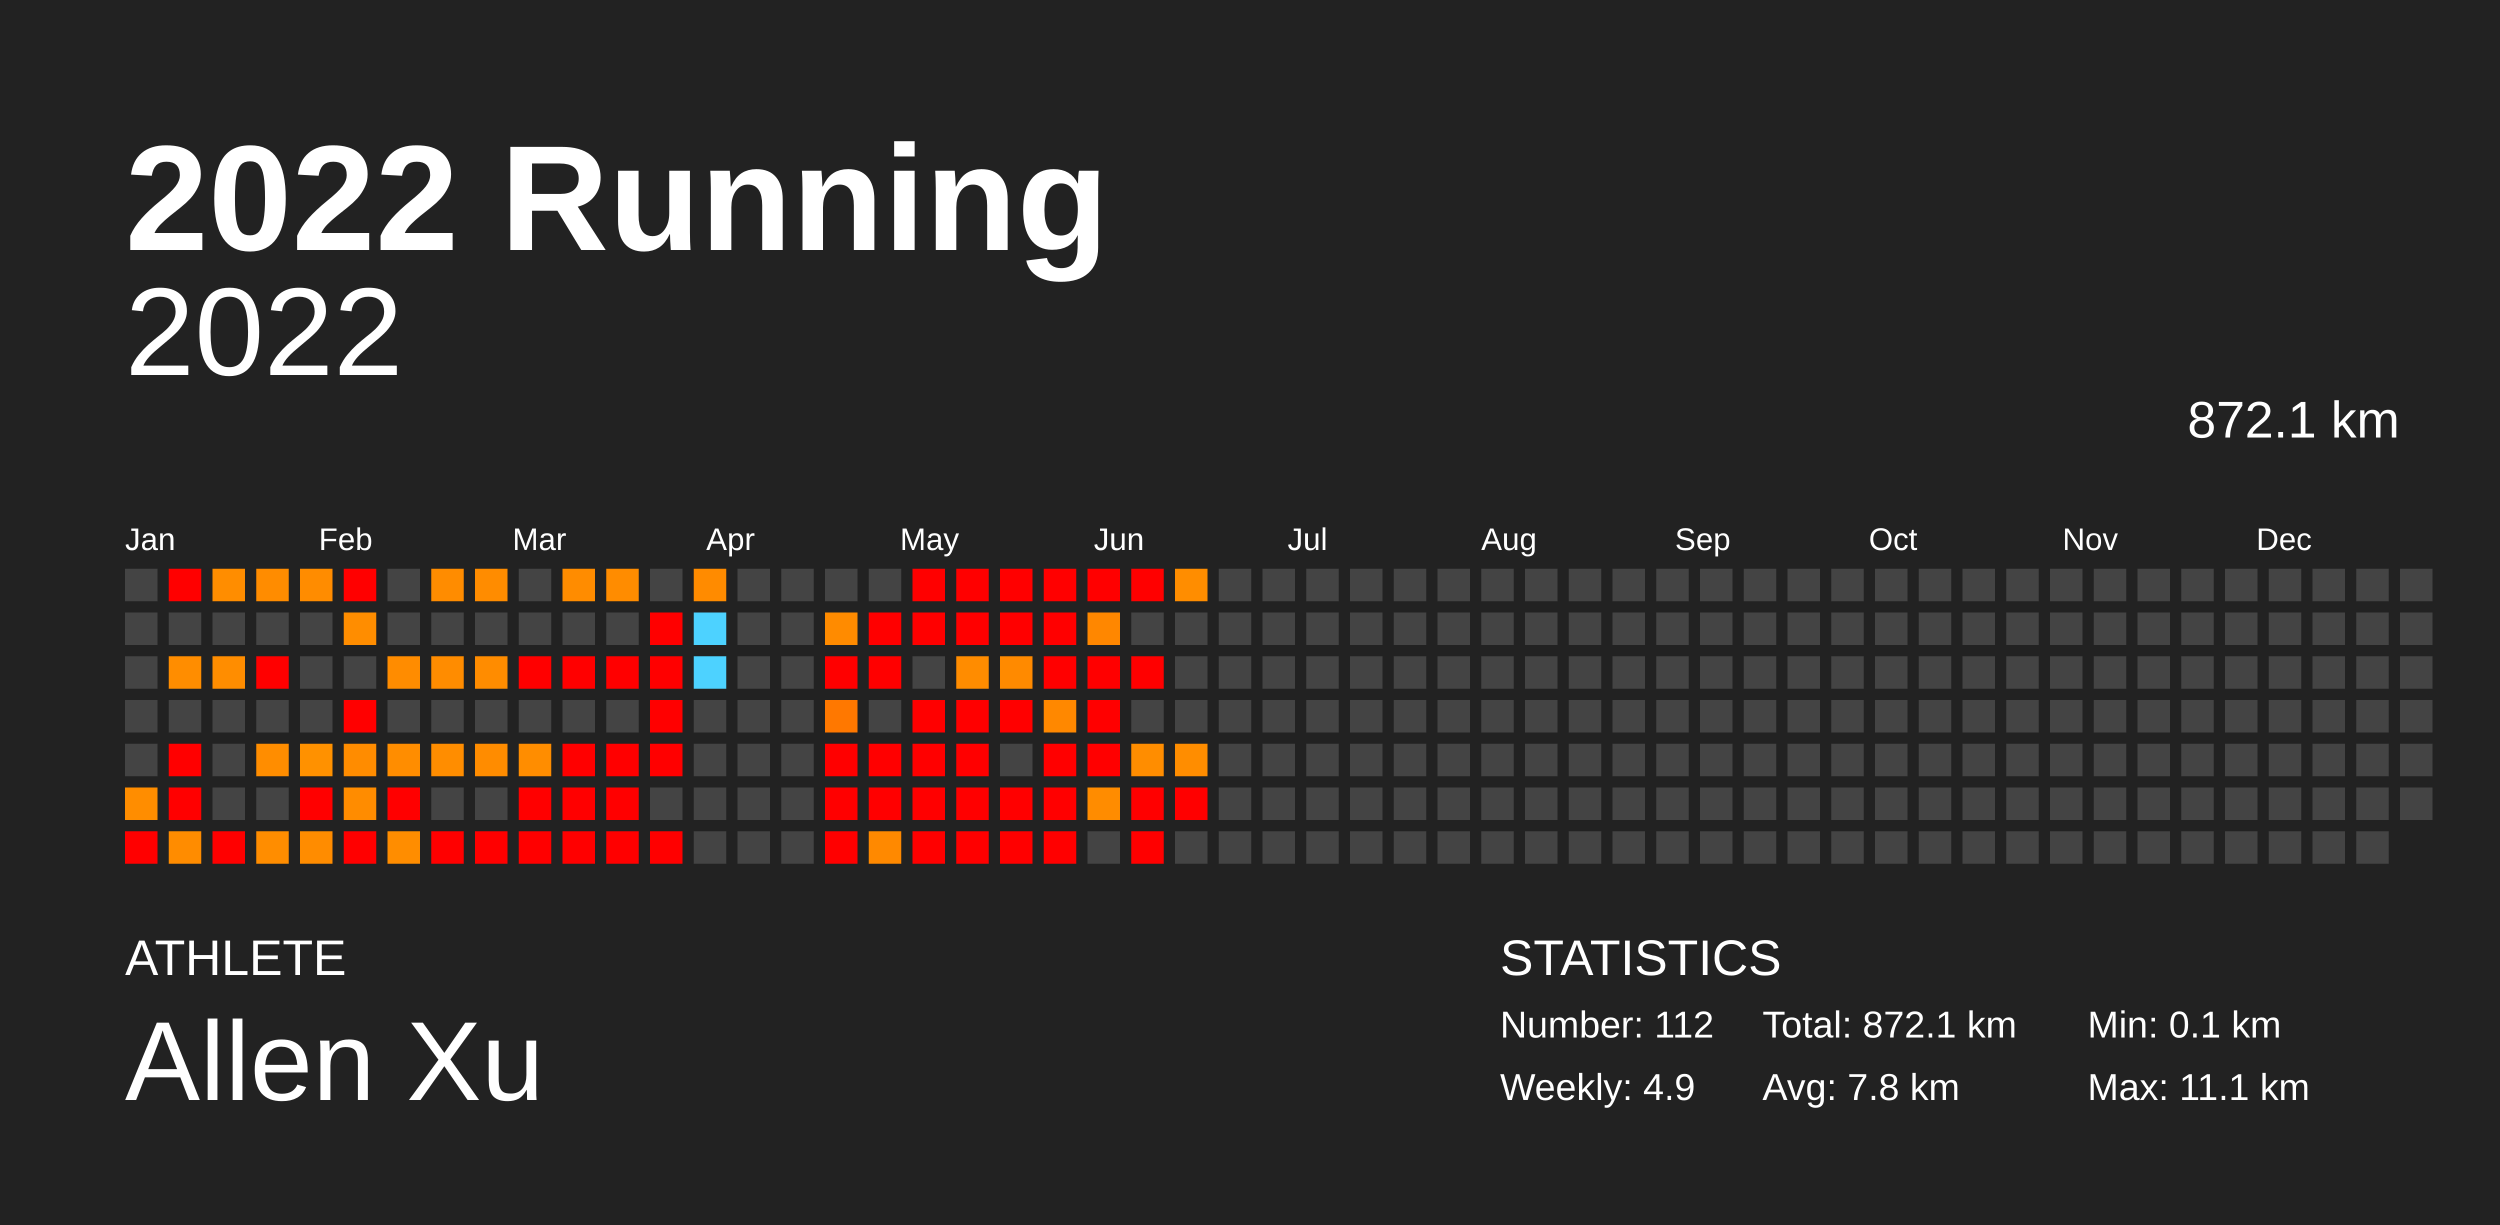
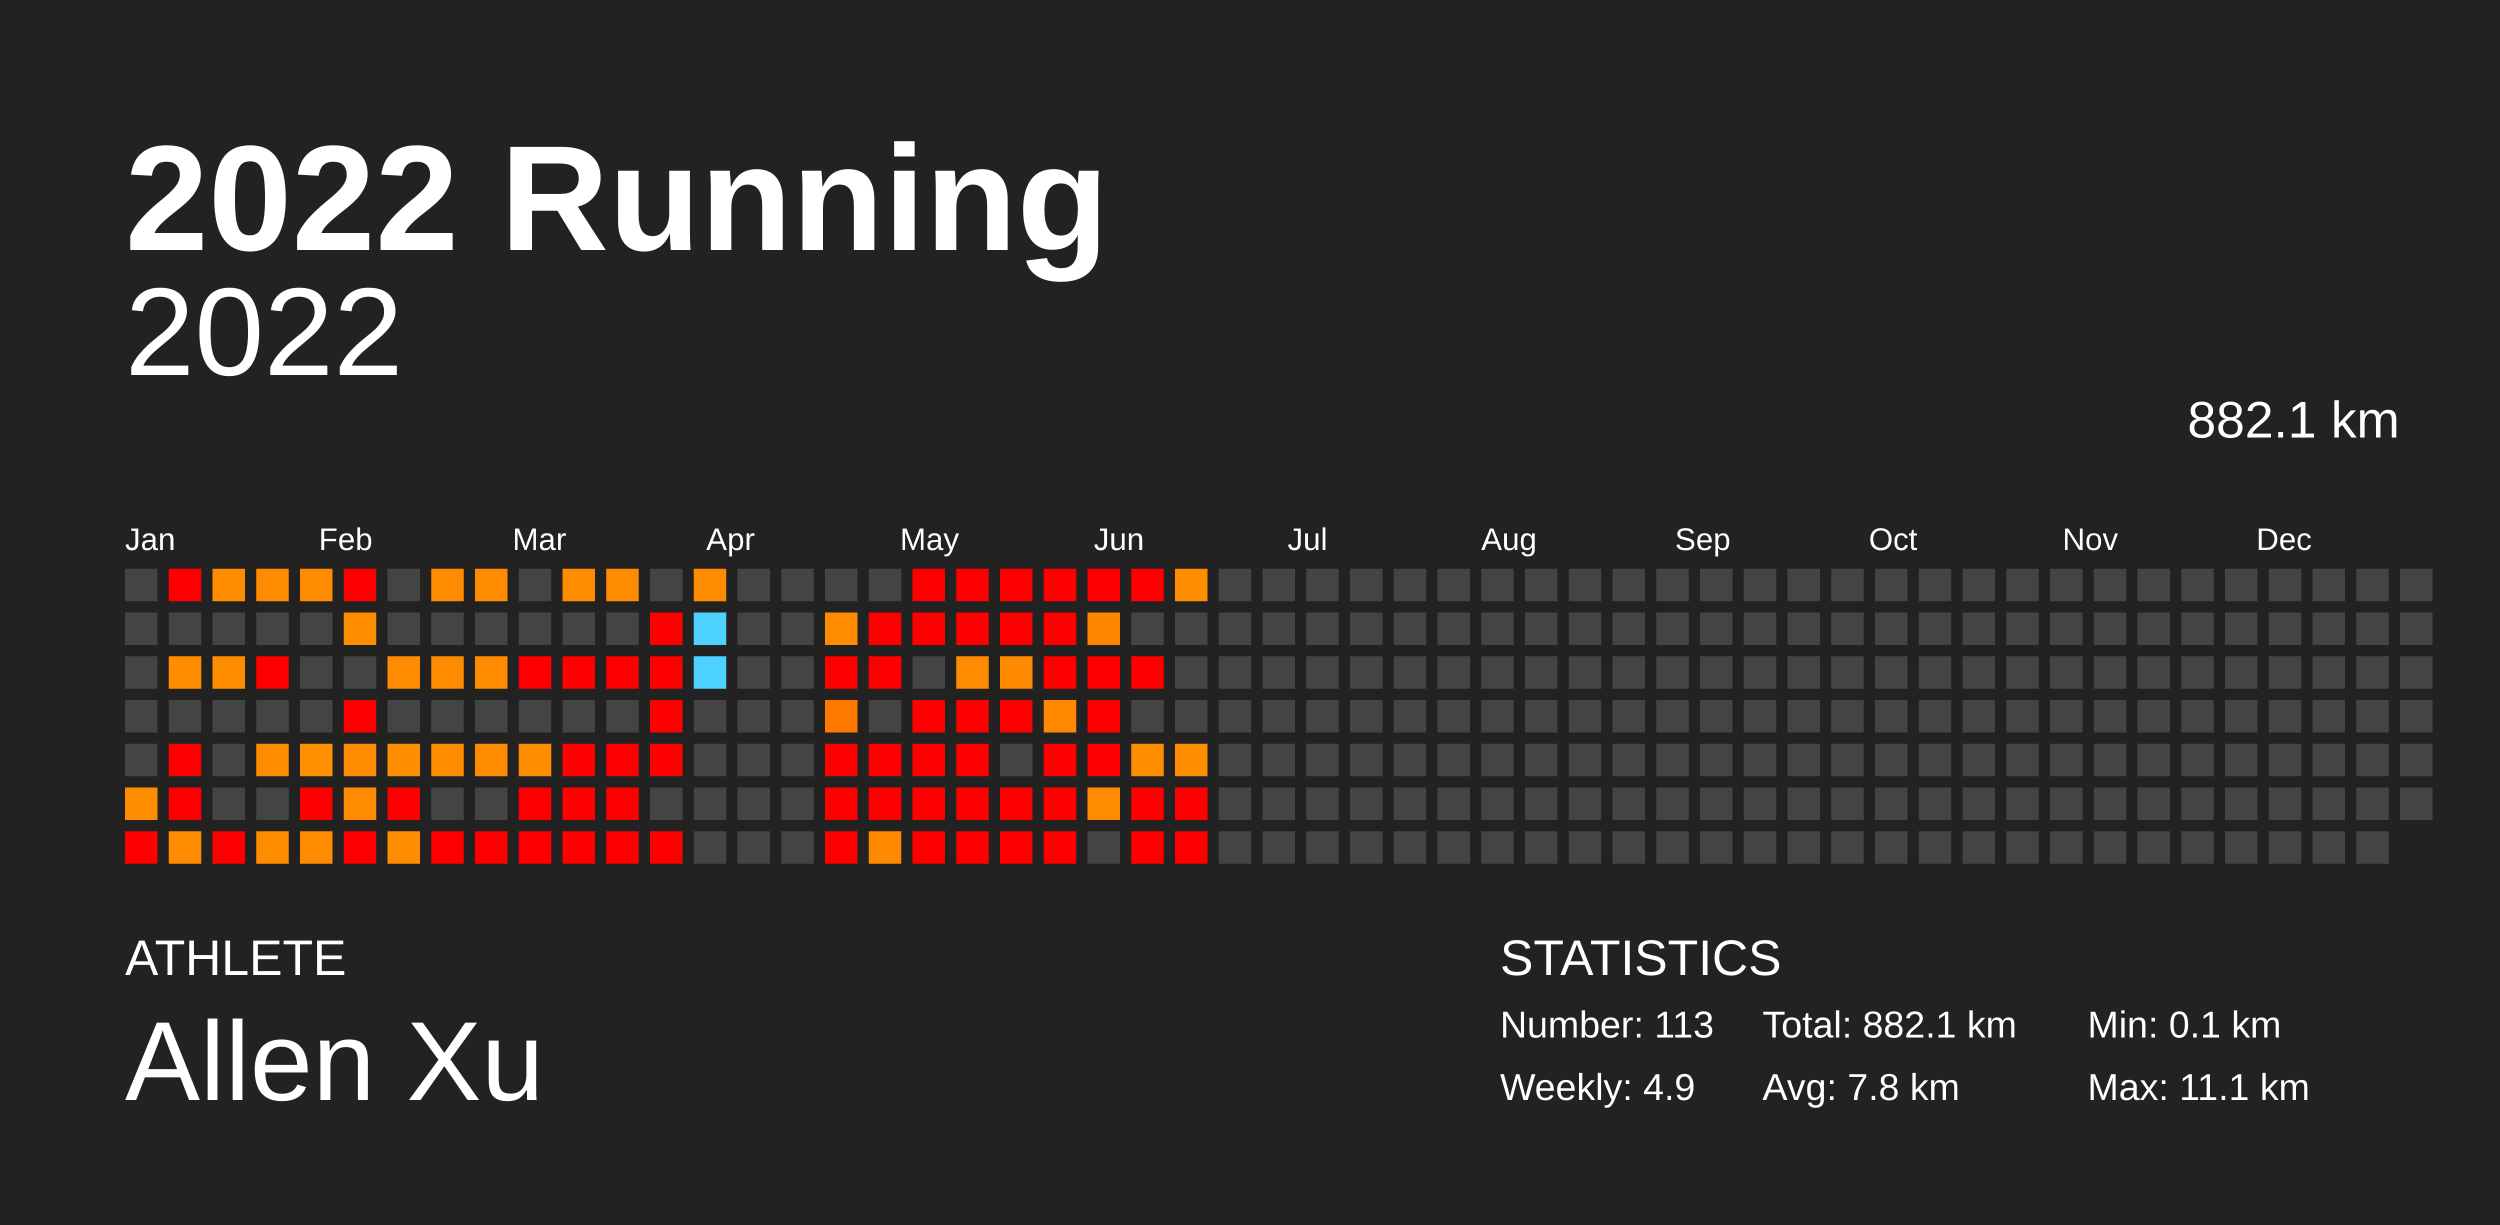
<svg xmlns="http://www.w3.org/2000/svg" baseProfile="full" height="98mm" version="1.1" viewBox="0,0,200,98" width="200mm">
  <defs />
  <rect fill="#222222" height="98" width="200" x="0" y="0" />
  <text fill="#FFFFFF" style="font-size:12px; font-family:Arial; font-weight:bold;" x="10" y="20">2022 Running</text>
  <text fill="#FFFFFF" style="font-size:4px; font-family:Arial" x="10" y="78">ATHLETE</text>
  <text fill="#FFFFFF" style="font-size:9px; font-family:Arial" x="10" y="88">Allen Xu</text>
  <text fill="#FFFFFF" style="font-size:4px; font-family:Arial" x="120" y="78">STATISTICS</text>
-   <text fill="#FFFFFF" style="font-size:3px; font-family:Arial" x="120" y="83">Number: 112</text>
+   <text fill="#FFFFFF" style="font-size:3px; font-family:Arial" x="120" y="83">Number: 113</text>
  <text fill="#FFFFFF" style="font-size:3px; font-family:Arial" x="120" y="88">Weekly: 4.9</text>
-   <text fill="#FFFFFF" style="font-size:3px; font-family:Arial" x="141" y="83">Total: 872.1 km</text>
+   <text fill="#FFFFFF" style="font-size:3px; font-family:Arial" x="141" y="83">Total: 882.1 km</text>
  <text fill="#FFFFFF" style="font-size:3px; font-family:Arial" x="141" y="88">Avg: 7.8 km</text>
  <text fill="#FFFFFF" style="font-size:3px; font-family:Arial" x="167" y="83">Min: 0.1 km</text>
  <text fill="#FFFFFF" style="font-size:3px; font-family:Arial" x="167" y="88">Max: 11.1 km</text>
  <text alignment-baseline="hanging" fill="#FFFFFF" style="font-size:10.0px; font-family:Arial;" x="10" y="30">2022</text>
-   <text alignment-baseline="hanging" fill="#FFFFFF" style="font-size:4.125px; font-family:Arial;" x="175" y="35">872.1 km</text>
+   <text alignment-baseline="hanging" fill="#FFFFFF" style="font-size:4.125px; font-family:Arial;" x="175" y="35">882.1 km</text>
  <text fill="#FFFFFF" style="font-size:2.5px; font-family:Arial" x="10.0" y="44">Jan</text>
  <text fill="#FFFFFF" style="font-size:2.5px; font-family:Arial" x="25.5" y="44">Feb</text>
  <text fill="#FFFFFF" style="font-size:2.5px; font-family:Arial" x="41.0" y="44">Mar</text>
  <text fill="#FFFFFF" style="font-size:2.5px; font-family:Arial" x="56.5" y="44">Apr</text>
  <text fill="#FFFFFF" style="font-size:2.5px; font-family:Arial" x="72.0" y="44">May</text>
  <text fill="#FFFFFF" style="font-size:2.5px; font-family:Arial" x="87.5" y="44">Jun</text>
  <text fill="#FFFFFF" style="font-size:2.5px; font-family:Arial" x="103.0" y="44">Jul</text>
  <text fill="#FFFFFF" style="font-size:2.5px; font-family:Arial" x="118.5" y="44">Aug</text>
  <text fill="#FFFFFF" style="font-size:2.5px; font-family:Arial" x="134.0" y="44">Sep</text>
  <text fill="#FFFFFF" style="font-size:2.5px; font-family:Arial" x="149.5" y="44">Oct</text>
  <text fill="#FFFFFF" style="font-size:2.5px; font-family:Arial" x="165.0" y="44">Nov</text>
  <text fill="#FFFFFF" style="font-size:2.5px; font-family:Arial" x="180.5" y="44">Dec</text>
  <rect fill="#444444" height="2.6" width="2.6" x="10.0" y="45.5" />
  <rect fill="#444444" height="2.6" width="2.6" x="10.0" y="49.0" />
  <rect fill="#444444" height="2.6" width="2.6" x="10.0" y="52.5" />
  <rect fill="#444444" height="2.6" width="2.6" x="10.0" y="56.0" />
  <rect fill="#444444" height="2.6" width="2.6" x="10.0" y="59.5" />
  <rect fill="#ff8d00" height="2.6" width="2.6" x="10.0" y="63.0" />
  <rect fill="red" height="2.6" width="2.6" x="10.0" y="66.5" />
  <rect fill="red" height="2.6" width="2.6" x="13.5" y="45.5" />
  <rect fill="#444444" height="2.6" width="2.6" x="13.5" y="49.0" />
  <rect fill="#ff8d00" height="2.6" width="2.6" x="13.5" y="52.5" />
  <rect fill="#444444" height="2.6" width="2.6" x="13.5" y="56.0" />
  <rect fill="red" height="2.6" width="2.6" x="13.5" y="59.5" />
  <rect fill="red" height="2.6" width="2.6" x="13.5" y="63.0" />
  <rect fill="#ff8c00" height="2.6" width="2.6" x="13.5" y="66.5" />
  <rect fill="#ff8d00" height="2.6" width="2.6" x="17.0" y="45.5" />
  <rect fill="#444444" height="2.6" width="2.6" x="17.0" y="49.0" />
  <rect fill="#ff8d00" height="2.6" width="2.6" x="17.0" y="52.5" />
  <rect fill="#444444" height="2.6" width="2.6" x="17.0" y="56.0" />
  <rect fill="#444444" height="2.6" width="2.6" x="17.0" y="59.5" />
  <rect fill="#444444" height="2.6" width="2.6" x="17.0" y="63.0" />
  <rect fill="red" height="2.6" width="2.6" x="17.0" y="66.5" />
  <rect fill="#ff8c00" height="2.6" width="2.6" x="20.5" y="45.5" />
  <rect fill="#444444" height="2.6" width="2.6" x="20.5" y="49.0" />
  <rect fill="red" height="2.6" width="2.6" x="20.5" y="52.5" />
  <rect fill="#444444" height="2.6" width="2.6" x="20.5" y="56.0" />
  <rect fill="#ff8d00" height="2.6" width="2.6" x="20.5" y="59.5" />
  <rect fill="#444444" height="2.6" width="2.6" x="20.5" y="63.0" />
  <rect fill="#ff8d00" height="2.6" width="2.6" x="20.5" y="66.5" />
  <rect fill="#ff8c00" height="2.6" width="2.6" x="24.0" y="45.5" />
  <rect fill="#444444" height="2.6" width="2.6" x="24.0" y="49.0" />
  <rect fill="#444444" height="2.6" width="2.6" x="24.0" y="52.5" />
  <rect fill="#444444" height="2.6" width="2.6" x="24.0" y="56.0" />
  <rect fill="#ff9100" height="2.6" width="2.6" x="24.0" y="59.5" />
  <rect fill="red" height="2.6" width="2.6" x="24.0" y="63.0" />
  <rect fill="#ff8c00" height="2.6" width="2.6" x="24.0" y="66.5" />
  <rect fill="red" height="2.6" width="2.6" x="27.5" y="45.5" />
  <rect fill="#ff8d00" height="2.6" width="2.6" x="27.5" y="49.0" />
  <rect fill="#444444" height="2.6" width="2.6" x="27.5" y="52.5" />
  <rect fill="red" height="2.6" width="2.6" x="27.5" y="56.0" />
  <rect fill="#ff8c00" height="2.6" width="2.6" x="27.5" y="59.5" />
  <rect fill="#ff8c00" height="2.6" width="2.6" x="27.5" y="63.0" />
  <rect fill="red" height="2.6" width="2.6" x="27.5" y="66.5" />
  <rect fill="#444444" height="2.6" width="2.6" x="31.0" y="45.5" />
  <rect fill="#444444" height="2.6" width="2.6" x="31.0" y="49.0" />
  <rect fill="#ff8c00" height="2.6" width="2.6" x="31.0" y="52.5" />
  <rect fill="#444444" height="2.6" width="2.6" x="31.0" y="56.0" />
  <rect fill="#ff8d00" height="2.6" width="2.6" x="31.0" y="59.5" />
  <rect fill="red" height="2.6" width="2.6" x="31.0" y="63.0" />
  <rect fill="#ff8d00" height="2.6" width="2.6" x="31.0" y="66.5" />
  <rect fill="#ff8c00" height="2.6" width="2.6" x="34.5" y="45.5" />
  <rect fill="#444444" height="2.6" width="2.6" x="34.5" y="49.0" />
  <rect fill="#ff8c00" height="2.6" width="2.6" x="34.5" y="52.5" />
  <rect fill="#444444" height="2.6" width="2.6" x="34.5" y="56.0" />
  <rect fill="#ff8d00" height="2.6" width="2.6" x="34.5" y="59.5" />
  <rect fill="#444444" height="2.6" width="2.6" x="34.5" y="63.0" />
  <rect fill="red" height="2.6" width="2.6" x="34.5" y="66.5" />
  <rect fill="#ff8c00" height="2.6" width="2.6" x="38.0" y="45.5" />
  <rect fill="#444444" height="2.6" width="2.6" x="38.0" y="49.0" />
  <rect fill="#ff8c00" height="2.6" width="2.6" x="38.0" y="52.5" />
  <rect fill="#444444" height="2.6" width="2.6" x="38.0" y="56.0" />
  <rect fill="#ff8c00" height="2.6" width="2.6" x="38.0" y="59.5" />
  <rect fill="#444444" height="2.6" width="2.6" x="38.0" y="63.0" />
  <rect fill="red" height="2.6" width="2.6" x="38.0" y="66.5" />
  <rect fill="#444444" height="2.6" width="2.6" x="41.5" y="45.5" />
  <rect fill="#444444" height="2.6" width="2.6" x="41.5" y="49.0" />
  <rect fill="red" height="2.6" width="2.6" x="41.5" y="52.5" />
  <rect fill="#444444" height="2.6" width="2.6" x="41.5" y="56.0" />
  <rect fill="#ff8d00" height="2.6" width="2.6" x="41.5" y="59.5" />
  <rect fill="red" height="2.6" width="2.6" x="41.5" y="63.0" />
  <rect fill="red" height="2.6" width="2.6" x="41.5" y="66.5" />
  <rect fill="#ff8c00" height="2.6" width="2.6" x="45.0" y="45.5" />
  <rect fill="#444444" height="2.6" width="2.6" x="45.0" y="49.0" />
  <rect fill="red" height="2.6" width="2.6" x="45.0" y="52.5" />
  <rect fill="#444444" height="2.6" width="2.6" x="45.0" y="56.0" />
  <rect fill="red" height="2.6" width="2.6" x="45.0" y="59.5" />
  <rect fill="red" height="2.6" width="2.6" x="45.0" y="63.0" />
  <rect fill="red" height="2.6" width="2.6" x="45.0" y="66.5" />
  <rect fill="#ff8c00" height="2.6" width="2.6" x="48.5" y="45.5" />
  <rect fill="#444444" height="2.6" width="2.6" x="48.5" y="49.0" />
  <rect fill="red" height="2.6" width="2.6" x="48.5" y="52.5" />
  <rect fill="#444444" height="2.6" width="2.6" x="48.5" y="56.0" />
  <rect fill="red" height="2.6" width="2.6" x="48.5" y="59.5" />
  <rect fill="red" height="2.6" width="2.6" x="48.5" y="63.0" />
  <rect fill="red" height="2.6" width="2.6" x="48.5" y="66.5" />
  <rect fill="#444444" height="2.6" width="2.6" x="52.0" y="45.5" />
  <rect fill="red" height="2.6" width="2.6" x="52.0" y="49.0" />
  <rect fill="red" height="2.6" width="2.6" x="52.0" y="52.5" />
  <rect fill="red" height="2.6" width="2.6" x="52.0" y="56.0" />
  <rect fill="red" height="2.6" width="2.6" x="52.0" y="59.5" />
  <rect fill="#444444" height="2.6" width="2.6" x="52.0" y="63.0" />
  <rect fill="red" height="2.6" width="2.6" x="52.0" y="66.5" />
  <rect fill="#ff8b00" height="2.6" width="2.6" x="55.5" y="45.5" />
  <rect fill="#4dd2ff" height="2.6" width="2.6" x="55.5" y="49.0" />
  <rect fill="#4dd2ff" height="2.6" width="2.6" x="55.5" y="52.5" />
  <rect fill="#444444" height="2.6" width="2.6" x="55.5" y="56.0" />
  <rect fill="#444444" height="2.6" width="2.6" x="55.5" y="59.5" />
  <rect fill="#444444" height="2.6" width="2.6" x="55.5" y="63.0" />
  <rect fill="#444444" height="2.6" width="2.6" x="55.5" y="66.5" />
  <rect fill="#444444" height="2.6" width="2.6" x="59.0" y="45.5" />
  <rect fill="#444444" height="2.6" width="2.6" x="59.0" y="49.0" />
  <rect fill="#444444" height="2.6" width="2.6" x="59.0" y="52.5" />
  <rect fill="#444444" height="2.6" width="2.6" x="59.0" y="56.0" />
  <rect fill="#444444" height="2.6" width="2.6" x="59.0" y="59.5" />
  <rect fill="#444444" height="2.6" width="2.6" x="59.0" y="63.0" />
  <rect fill="#444444" height="2.6" width="2.6" x="59.0" y="66.5" />
  <rect fill="#444444" height="2.6" width="2.6" x="62.5" y="45.5" />
  <rect fill="#444444" height="2.6" width="2.6" x="62.5" y="49.0" />
  <rect fill="#444444" height="2.6" width="2.6" x="62.5" y="52.5" />
  <rect fill="#444444" height="2.6" width="2.6" x="62.5" y="56.0" />
  <rect fill="#444444" height="2.6" width="2.6" x="62.5" y="59.5" />
  <rect fill="#444444" height="2.6" width="2.6" x="62.5" y="63.0" />
  <rect fill="#444444" height="2.6" width="2.6" x="62.5" y="66.5" />
  <rect fill="#444444" height="2.6" width="2.6" x="66.0" y="45.5" />
  <rect fill="#ff8b00" height="2.6" width="2.6" x="66.0" y="49.0" />
  <rect fill="red" height="2.6" width="2.6" x="66.0" y="52.5" />
  <rect fill="#ff7800" height="2.6" width="2.6" x="66.0" y="56.0" />
  <rect fill="red" height="2.6" width="2.6" x="66.0" y="59.5" />
  <rect fill="red" height="2.6" width="2.6" x="66.0" y="63.0" />
  <rect fill="red" height="2.6" width="2.6" x="66.0" y="66.5" />
  <rect fill="#444444" height="2.6" width="2.6" x="69.5" y="45.5" />
  <rect fill="red" height="2.6" width="2.6" x="69.5" y="49.0" />
  <rect fill="red" height="2.6" width="2.6" x="69.5" y="52.5" />
  <rect fill="#444444" height="2.6" width="2.6" x="69.5" y="56.0" />
  <rect fill="red" height="2.6" width="2.6" x="69.5" y="59.5" />
  <rect fill="red" height="2.6" width="2.6" x="69.5" y="63.0" />
  <rect fill="#ff8900" height="2.6" width="2.6" x="69.5" y="66.5" />
  <rect fill="red" height="2.6" width="2.6" x="73.0" y="45.5" />
  <rect fill="red" height="2.6" width="2.6" x="73.0" y="49.0" />
  <rect fill="#444444" height="2.6" width="2.6" x="73.0" y="52.5" />
  <rect fill="red" height="2.6" width="2.6" x="73.0" y="56.0" />
  <rect fill="red" height="2.6" width="2.6" x="73.0" y="59.5" />
  <rect fill="red" height="2.6" width="2.6" x="73.0" y="63.0" />
  <rect fill="red" height="2.6" width="2.6" x="73.0" y="66.5" />
  <rect fill="red" height="2.6" width="2.6" x="76.5" y="45.5" />
  <rect fill="red" height="2.6" width="2.6" x="76.5" y="49.0" />
  <rect fill="#ff8c00" height="2.6" width="2.6" x="76.5" y="52.5" />
  <rect fill="red" height="2.6" width="2.6" x="76.5" y="56.0" />
  <rect fill="red" height="2.6" width="2.6" x="76.5" y="59.5" />
  <rect fill="red" height="2.6" width="2.6" x="76.5" y="63.0" />
  <rect fill="red" height="2.6" width="2.6" x="76.5" y="66.5" />
  <rect fill="red" height="2.6" width="2.6" x="80.0" y="45.5" />
  <rect fill="red" height="2.6" width="2.6" x="80.0" y="49.0" />
  <rect fill="#ff8a00" height="2.6" width="2.6" x="80.0" y="52.5" />
  <rect fill="red" height="2.6" width="2.6" x="80.0" y="56.0" />
  <rect fill="#444444" height="2.6" width="2.6" x="80.0" y="59.5" />
  <rect fill="red" height="2.6" width="2.6" x="80.0" y="63.0" />
  <rect fill="red" height="2.6" width="2.6" x="80.0" y="66.5" />
  <rect fill="red" height="2.6" width="2.6" x="83.5" y="45.5" />
  <rect fill="red" height="2.6" width="2.6" x="83.5" y="49.0" />
  <rect fill="red" height="2.6" width="2.6" x="83.5" y="52.5" />
  <rect fill="#ff8800" height="2.6" width="2.6" x="83.5" y="56.0" />
  <rect fill="red" height="2.6" width="2.6" x="83.5" y="59.5" />
  <rect fill="red" height="2.6" width="2.6" x="83.5" y="63.0" />
  <rect fill="red" height="2.6" width="2.6" x="83.5" y="66.5" />
  <rect fill="red" height="2.6" width="2.6" x="87.0" y="45.5" />
  <rect fill="#ff8700" height="2.6" width="2.6" x="87.0" y="49.0" />
  <rect fill="red" height="2.6" width="2.6" x="87.0" y="52.5" />
  <rect fill="red" height="2.6" width="2.6" x="87.0" y="56.0" />
  <rect fill="red" height="2.6" width="2.6" x="87.0" y="59.5" />
  <rect fill="#ff8c00" height="2.6" width="2.6" x="87.0" y="63.0" />
  <rect fill="#444444" height="2.6" width="2.6" x="87.0" y="66.5" />
  <rect fill="red" height="2.6" width="2.6" x="90.5" y="45.5" />
  <rect fill="#444444" height="2.6" width="2.6" x="90.5" y="49.0" />
  <rect fill="red" height="2.6" width="2.6" x="90.5" y="52.5" />
  <rect fill="#444444" height="2.6" width="2.6" x="90.5" y="56.0" />
  <rect fill="#ff8d00" height="2.6" width="2.6" x="90.5" y="59.5" />
  <rect fill="red" height="2.6" width="2.6" x="90.5" y="63.0" />
  <rect fill="red" height="2.6" width="2.6" x="90.5" y="66.5" />
  <rect fill="#ff8d00" height="2.6" width="2.6" x="94.0" y="45.5" />
  <rect fill="#444444" height="2.6" width="2.6" x="94.0" y="49.0" />
  <rect fill="#444444" height="2.6" width="2.6" x="94.0" y="52.5" />
  <rect fill="#444444" height="2.6" width="2.6" x="94.0" y="56.0" />
  <rect fill="#ff8d00" height="2.6" width="2.6" x="94.0" y="59.5" />
  <rect fill="red" height="2.6" width="2.6" x="94.0" y="63.0" />
-   <rect fill="#444444" height="2.6" width="2.6" x="94.0" y="66.5" />
+   <rect fill="red" height="2.6" width="2.6" x="94.0" y="66.5" />
  <rect fill="#444444" height="2.6" width="2.6" x="97.5" y="45.5" />
  <rect fill="#444444" height="2.6" width="2.6" x="97.5" y="49.0" />
  <rect fill="#444444" height="2.6" width="2.6" x="97.5" y="52.5" />
  <rect fill="#444444" height="2.6" width="2.6" x="97.5" y="56.0" />
  <rect fill="#444444" height="2.6" width="2.6" x="97.5" y="59.5" />
  <rect fill="#444444" height="2.6" width="2.6" x="97.5" y="63.0" />
  <rect fill="#444444" height="2.6" width="2.6" x="97.5" y="66.5" />
  <rect fill="#444444" height="2.6" width="2.6" x="101.0" y="45.5" />
  <rect fill="#444444" height="2.6" width="2.6" x="101.0" y="49.0" />
  <rect fill="#444444" height="2.6" width="2.6" x="101.0" y="52.5" />
  <rect fill="#444444" height="2.6" width="2.6" x="101.0" y="56.0" />
  <rect fill="#444444" height="2.6" width="2.6" x="101.0" y="59.5" />
  <rect fill="#444444" height="2.6" width="2.6" x="101.0" y="63.0" />
  <rect fill="#444444" height="2.6" width="2.6" x="101.0" y="66.5" />
  <rect fill="#444444" height="2.6" width="2.6" x="104.5" y="45.5" />
  <rect fill="#444444" height="2.6" width="2.6" x="104.5" y="49.0" />
  <rect fill="#444444" height="2.6" width="2.6" x="104.5" y="52.5" />
  <rect fill="#444444" height="2.6" width="2.6" x="104.5" y="56.0" />
  <rect fill="#444444" height="2.6" width="2.6" x="104.5" y="59.5" />
  <rect fill="#444444" height="2.6" width="2.6" x="104.5" y="63.0" />
  <rect fill="#444444" height="2.6" width="2.6" x="104.5" y="66.5" />
  <rect fill="#444444" height="2.6" width="2.6" x="108.0" y="45.5" />
  <rect fill="#444444" height="2.6" width="2.6" x="108.0" y="49.0" />
  <rect fill="#444444" height="2.6" width="2.6" x="108.0" y="52.5" />
  <rect fill="#444444" height="2.6" width="2.6" x="108.0" y="56.0" />
  <rect fill="#444444" height="2.6" width="2.6" x="108.0" y="59.5" />
  <rect fill="#444444" height="2.6" width="2.6" x="108.0" y="63.0" />
  <rect fill="#444444" height="2.6" width="2.6" x="108.0" y="66.5" />
  <rect fill="#444444" height="2.6" width="2.6" x="111.5" y="45.5" />
  <rect fill="#444444" height="2.6" width="2.6" x="111.5" y="49.0" />
  <rect fill="#444444" height="2.6" width="2.6" x="111.5" y="52.5" />
  <rect fill="#444444" height="2.6" width="2.6" x="111.5" y="56.0" />
  <rect fill="#444444" height="2.6" width="2.6" x="111.5" y="59.5" />
  <rect fill="#444444" height="2.6" width="2.6" x="111.5" y="63.0" />
  <rect fill="#444444" height="2.6" width="2.6" x="111.5" y="66.5" />
  <rect fill="#444444" height="2.6" width="2.6" x="115.0" y="45.5" />
  <rect fill="#444444" height="2.6" width="2.6" x="115.0" y="49.0" />
  <rect fill="#444444" height="2.6" width="2.6" x="115.0" y="52.5" />
  <rect fill="#444444" height="2.6" width="2.6" x="115.0" y="56.0" />
  <rect fill="#444444" height="2.6" width="2.6" x="115.0" y="59.5" />
  <rect fill="#444444" height="2.6" width="2.6" x="115.0" y="63.0" />
  <rect fill="#444444" height="2.6" width="2.6" x="115.0" y="66.5" />
  <rect fill="#444444" height="2.6" width="2.6" x="118.5" y="45.5" />
  <rect fill="#444444" height="2.6" width="2.6" x="118.5" y="49.0" />
  <rect fill="#444444" height="2.6" width="2.6" x="118.5" y="52.5" />
  <rect fill="#444444" height="2.6" width="2.6" x="118.5" y="56.0" />
  <rect fill="#444444" height="2.6" width="2.6" x="118.5" y="59.5" />
  <rect fill="#444444" height="2.6" width="2.6" x="118.5" y="63.0" />
  <rect fill="#444444" height="2.6" width="2.6" x="118.5" y="66.5" />
  <rect fill="#444444" height="2.6" width="2.6" x="122.0" y="45.5" />
  <rect fill="#444444" height="2.6" width="2.6" x="122.0" y="49.0" />
  <rect fill="#444444" height="2.6" width="2.6" x="122.0" y="52.5" />
  <rect fill="#444444" height="2.6" width="2.6" x="122.0" y="56.0" />
  <rect fill="#444444" height="2.6" width="2.6" x="122.0" y="59.5" />
  <rect fill="#444444" height="2.6" width="2.6" x="122.0" y="63.0" />
  <rect fill="#444444" height="2.6" width="2.6" x="122.0" y="66.5" />
  <rect fill="#444444" height="2.6" width="2.6" x="125.5" y="45.5" />
  <rect fill="#444444" height="2.6" width="2.6" x="125.5" y="49.0" />
  <rect fill="#444444" height="2.6" width="2.6" x="125.5" y="52.5" />
  <rect fill="#444444" height="2.6" width="2.6" x="125.5" y="56.0" />
  <rect fill="#444444" height="2.6" width="2.6" x="125.5" y="59.5" />
  <rect fill="#444444" height="2.6" width="2.6" x="125.5" y="63.0" />
  <rect fill="#444444" height="2.6" width="2.6" x="125.5" y="66.5" />
  <rect fill="#444444" height="2.6" width="2.6" x="129.0" y="45.5" />
  <rect fill="#444444" height="2.6" width="2.6" x="129.0" y="49.0" />
  <rect fill="#444444" height="2.6" width="2.6" x="129.0" y="52.5" />
  <rect fill="#444444" height="2.6" width="2.6" x="129.0" y="56.0" />
  <rect fill="#444444" height="2.6" width="2.6" x="129.0" y="59.5" />
  <rect fill="#444444" height="2.6" width="2.6" x="129.0" y="63.0" />
  <rect fill="#444444" height="2.6" width="2.6" x="129.0" y="66.5" />
  <rect fill="#444444" height="2.6" width="2.6" x="132.5" y="45.5" />
  <rect fill="#444444" height="2.6" width="2.6" x="132.5" y="49.0" />
  <rect fill="#444444" height="2.6" width="2.6" x="132.5" y="52.5" />
  <rect fill="#444444" height="2.6" width="2.6" x="132.5" y="56.0" />
  <rect fill="#444444" height="2.6" width="2.6" x="132.5" y="59.5" />
  <rect fill="#444444" height="2.6" width="2.6" x="132.5" y="63.0" />
  <rect fill="#444444" height="2.6" width="2.6" x="132.5" y="66.5" />
  <rect fill="#444444" height="2.6" width="2.6" x="136.0" y="45.5" />
  <rect fill="#444444" height="2.6" width="2.6" x="136.0" y="49.0" />
  <rect fill="#444444" height="2.6" width="2.6" x="136.0" y="52.5" />
  <rect fill="#444444" height="2.6" width="2.6" x="136.0" y="56.0" />
  <rect fill="#444444" height="2.6" width="2.6" x="136.0" y="59.5" />
  <rect fill="#444444" height="2.6" width="2.6" x="136.0" y="63.0" />
  <rect fill="#444444" height="2.6" width="2.6" x="136.0" y="66.5" />
  <rect fill="#444444" height="2.6" width="2.6" x="139.5" y="45.5" />
  <rect fill="#444444" height="2.6" width="2.6" x="139.5" y="49.0" />
  <rect fill="#444444" height="2.6" width="2.6" x="139.5" y="52.5" />
  <rect fill="#444444" height="2.6" width="2.6" x="139.5" y="56.0" />
  <rect fill="#444444" height="2.6" width="2.6" x="139.5" y="59.5" />
  <rect fill="#444444" height="2.6" width="2.6" x="139.5" y="63.0" />
  <rect fill="#444444" height="2.6" width="2.6" x="139.5" y="66.5" />
  <rect fill="#444444" height="2.6" width="2.6" x="143.0" y="45.5" />
  <rect fill="#444444" height="2.6" width="2.6" x="143.0" y="49.0" />
  <rect fill="#444444" height="2.6" width="2.6" x="143.0" y="52.5" />
  <rect fill="#444444" height="2.6" width="2.6" x="143.0" y="56.0" />
  <rect fill="#444444" height="2.6" width="2.6" x="143.0" y="59.5" />
  <rect fill="#444444" height="2.6" width="2.6" x="143.0" y="63.0" />
  <rect fill="#444444" height="2.6" width="2.6" x="143.0" y="66.5" />
  <rect fill="#444444" height="2.6" width="2.6" x="146.5" y="45.5" />
  <rect fill="#444444" height="2.6" width="2.6" x="146.5" y="49.0" />
  <rect fill="#444444" height="2.6" width="2.6" x="146.5" y="52.5" />
  <rect fill="#444444" height="2.6" width="2.6" x="146.5" y="56.0" />
  <rect fill="#444444" height="2.6" width="2.6" x="146.5" y="59.5" />
  <rect fill="#444444" height="2.6" width="2.6" x="146.5" y="63.0" />
  <rect fill="#444444" height="2.6" width="2.6" x="146.5" y="66.5" />
  <rect fill="#444444" height="2.6" width="2.6" x="150.0" y="45.5" />
  <rect fill="#444444" height="2.6" width="2.6" x="150.0" y="49.0" />
  <rect fill="#444444" height="2.6" width="2.6" x="150.0" y="52.5" />
  <rect fill="#444444" height="2.6" width="2.6" x="150.0" y="56.0" />
  <rect fill="#444444" height="2.6" width="2.6" x="150.0" y="59.5" />
  <rect fill="#444444" height="2.6" width="2.6" x="150.0" y="63.0" />
  <rect fill="#444444" height="2.6" width="2.6" x="150.0" y="66.5" />
  <rect fill="#444444" height="2.6" width="2.6" x="153.5" y="45.5" />
  <rect fill="#444444" height="2.6" width="2.6" x="153.5" y="49.0" />
  <rect fill="#444444" height="2.6" width="2.6" x="153.5" y="52.5" />
  <rect fill="#444444" height="2.6" width="2.6" x="153.5" y="56.0" />
  <rect fill="#444444" height="2.6" width="2.6" x="153.5" y="59.5" />
  <rect fill="#444444" height="2.6" width="2.6" x="153.5" y="63.0" />
  <rect fill="#444444" height="2.6" width="2.6" x="153.5" y="66.5" />
  <rect fill="#444444" height="2.6" width="2.6" x="157.0" y="45.5" />
  <rect fill="#444444" height="2.6" width="2.6" x="157.0" y="49.0" />
  <rect fill="#444444" height="2.6" width="2.6" x="157.0" y="52.5" />
  <rect fill="#444444" height="2.6" width="2.6" x="157.0" y="56.0" />
  <rect fill="#444444" height="2.6" width="2.6" x="157.0" y="59.5" />
  <rect fill="#444444" height="2.6" width="2.6" x="157.0" y="63.0" />
  <rect fill="#444444" height="2.6" width="2.6" x="157.0" y="66.5" />
  <rect fill="#444444" height="2.6" width="2.6" x="160.5" y="45.5" />
  <rect fill="#444444" height="2.6" width="2.6" x="160.5" y="49.0" />
  <rect fill="#444444" height="2.6" width="2.6" x="160.5" y="52.5" />
  <rect fill="#444444" height="2.6" width="2.6" x="160.5" y="56.0" />
  <rect fill="#444444" height="2.6" width="2.6" x="160.5" y="59.5" />
  <rect fill="#444444" height="2.6" width="2.6" x="160.5" y="63.0" />
  <rect fill="#444444" height="2.6" width="2.6" x="160.5" y="66.5" />
  <rect fill="#444444" height="2.6" width="2.6" x="164.0" y="45.5" />
  <rect fill="#444444" height="2.6" width="2.6" x="164.0" y="49.0" />
  <rect fill="#444444" height="2.6" width="2.6" x="164.0" y="52.5" />
  <rect fill="#444444" height="2.6" width="2.6" x="164.0" y="56.0" />
  <rect fill="#444444" height="2.6" width="2.6" x="164.0" y="59.5" />
  <rect fill="#444444" height="2.6" width="2.6" x="164.0" y="63.0" />
  <rect fill="#444444" height="2.6" width="2.6" x="164.0" y="66.5" />
  <rect fill="#444444" height="2.6" width="2.6" x="167.5" y="45.5" />
  <rect fill="#444444" height="2.6" width="2.6" x="167.5" y="49.0" />
  <rect fill="#444444" height="2.6" width="2.6" x="167.5" y="52.5" />
  <rect fill="#444444" height="2.6" width="2.6" x="167.5" y="56.0" />
  <rect fill="#444444" height="2.6" width="2.6" x="167.5" y="59.5" />
  <rect fill="#444444" height="2.6" width="2.6" x="167.5" y="63.0" />
  <rect fill="#444444" height="2.6" width="2.6" x="167.5" y="66.5" />
  <rect fill="#444444" height="2.6" width="2.6" x="171.0" y="45.5" />
  <rect fill="#444444" height="2.6" width="2.6" x="171.0" y="49.0" />
  <rect fill="#444444" height="2.6" width="2.6" x="171.0" y="52.5" />
  <rect fill="#444444" height="2.6" width="2.6" x="171.0" y="56.0" />
  <rect fill="#444444" height="2.6" width="2.6" x="171.0" y="59.5" />
  <rect fill="#444444" height="2.6" width="2.6" x="171.0" y="63.0" />
  <rect fill="#444444" height="2.6" width="2.6" x="171.0" y="66.5" />
  <rect fill="#444444" height="2.6" width="2.6" x="174.5" y="45.5" />
  <rect fill="#444444" height="2.6" width="2.6" x="174.5" y="49.0" />
  <rect fill="#444444" height="2.6" width="2.6" x="174.5" y="52.5" />
  <rect fill="#444444" height="2.6" width="2.6" x="174.5" y="56.0" />
  <rect fill="#444444" height="2.6" width="2.6" x="174.5" y="59.5" />
  <rect fill="#444444" height="2.6" width="2.6" x="174.5" y="63.0" />
  <rect fill="#444444" height="2.6" width="2.6" x="174.5" y="66.5" />
  <rect fill="#444444" height="2.6" width="2.6" x="178.0" y="45.5" />
  <rect fill="#444444" height="2.6" width="2.6" x="178.0" y="49.0" />
  <rect fill="#444444" height="2.6" width="2.6" x="178.0" y="52.5" />
  <rect fill="#444444" height="2.6" width="2.6" x="178.0" y="56.0" />
  <rect fill="#444444" height="2.6" width="2.6" x="178.0" y="59.5" />
  <rect fill="#444444" height="2.6" width="2.6" x="178.0" y="63.0" />
  <rect fill="#444444" height="2.6" width="2.6" x="178.0" y="66.5" />
  <rect fill="#444444" height="2.6" width="2.6" x="181.5" y="45.5" />
  <rect fill="#444444" height="2.6" width="2.6" x="181.5" y="49.0" />
  <rect fill="#444444" height="2.6" width="2.6" x="181.5" y="52.5" />
  <rect fill="#444444" height="2.6" width="2.6" x="181.5" y="56.0" />
  <rect fill="#444444" height="2.6" width="2.6" x="181.5" y="59.5" />
  <rect fill="#444444" height="2.6" width="2.6" x="181.5" y="63.0" />
  <rect fill="#444444" height="2.6" width="2.6" x="181.5" y="66.5" />
  <rect fill="#444444" height="2.6" width="2.6" x="185.0" y="45.5" />
  <rect fill="#444444" height="2.6" width="2.6" x="185.0" y="49.0" />
  <rect fill="#444444" height="2.6" width="2.6" x="185.0" y="52.5" />
  <rect fill="#444444" height="2.6" width="2.6" x="185.0" y="56.0" />
  <rect fill="#444444" height="2.6" width="2.6" x="185.0" y="59.5" />
  <rect fill="#444444" height="2.6" width="2.6" x="185.0" y="63.0" />
  <rect fill="#444444" height="2.6" width="2.6" x="185.0" y="66.5" />
  <rect fill="#444444" height="2.6" width="2.6" x="188.5" y="45.5" />
  <rect fill="#444444" height="2.6" width="2.6" x="188.5" y="49.0" />
  <rect fill="#444444" height="2.6" width="2.6" x="188.5" y="52.5" />
  <rect fill="#444444" height="2.6" width="2.6" x="188.5" y="56.0" />
  <rect fill="#444444" height="2.6" width="2.6" x="188.5" y="59.5" />
  <rect fill="#444444" height="2.6" width="2.6" x="188.5" y="63.0" />
  <rect fill="#444444" height="2.6" width="2.6" x="188.5" y="66.5" />
  <rect fill="#444444" height="2.6" width="2.6" x="192.0" y="45.5" />
  <rect fill="#444444" height="2.6" width="2.6" x="192.0" y="49.0" />
  <rect fill="#444444" height="2.6" width="2.6" x="192.0" y="52.5" />
  <rect fill="#444444" height="2.6" width="2.6" x="192.0" y="56.0" />
  <rect fill="#444444" height="2.6" width="2.6" x="192.0" y="59.5" />
  <rect fill="#444444" height="2.6" width="2.6" x="192.0" y="63.0" />
</svg>
